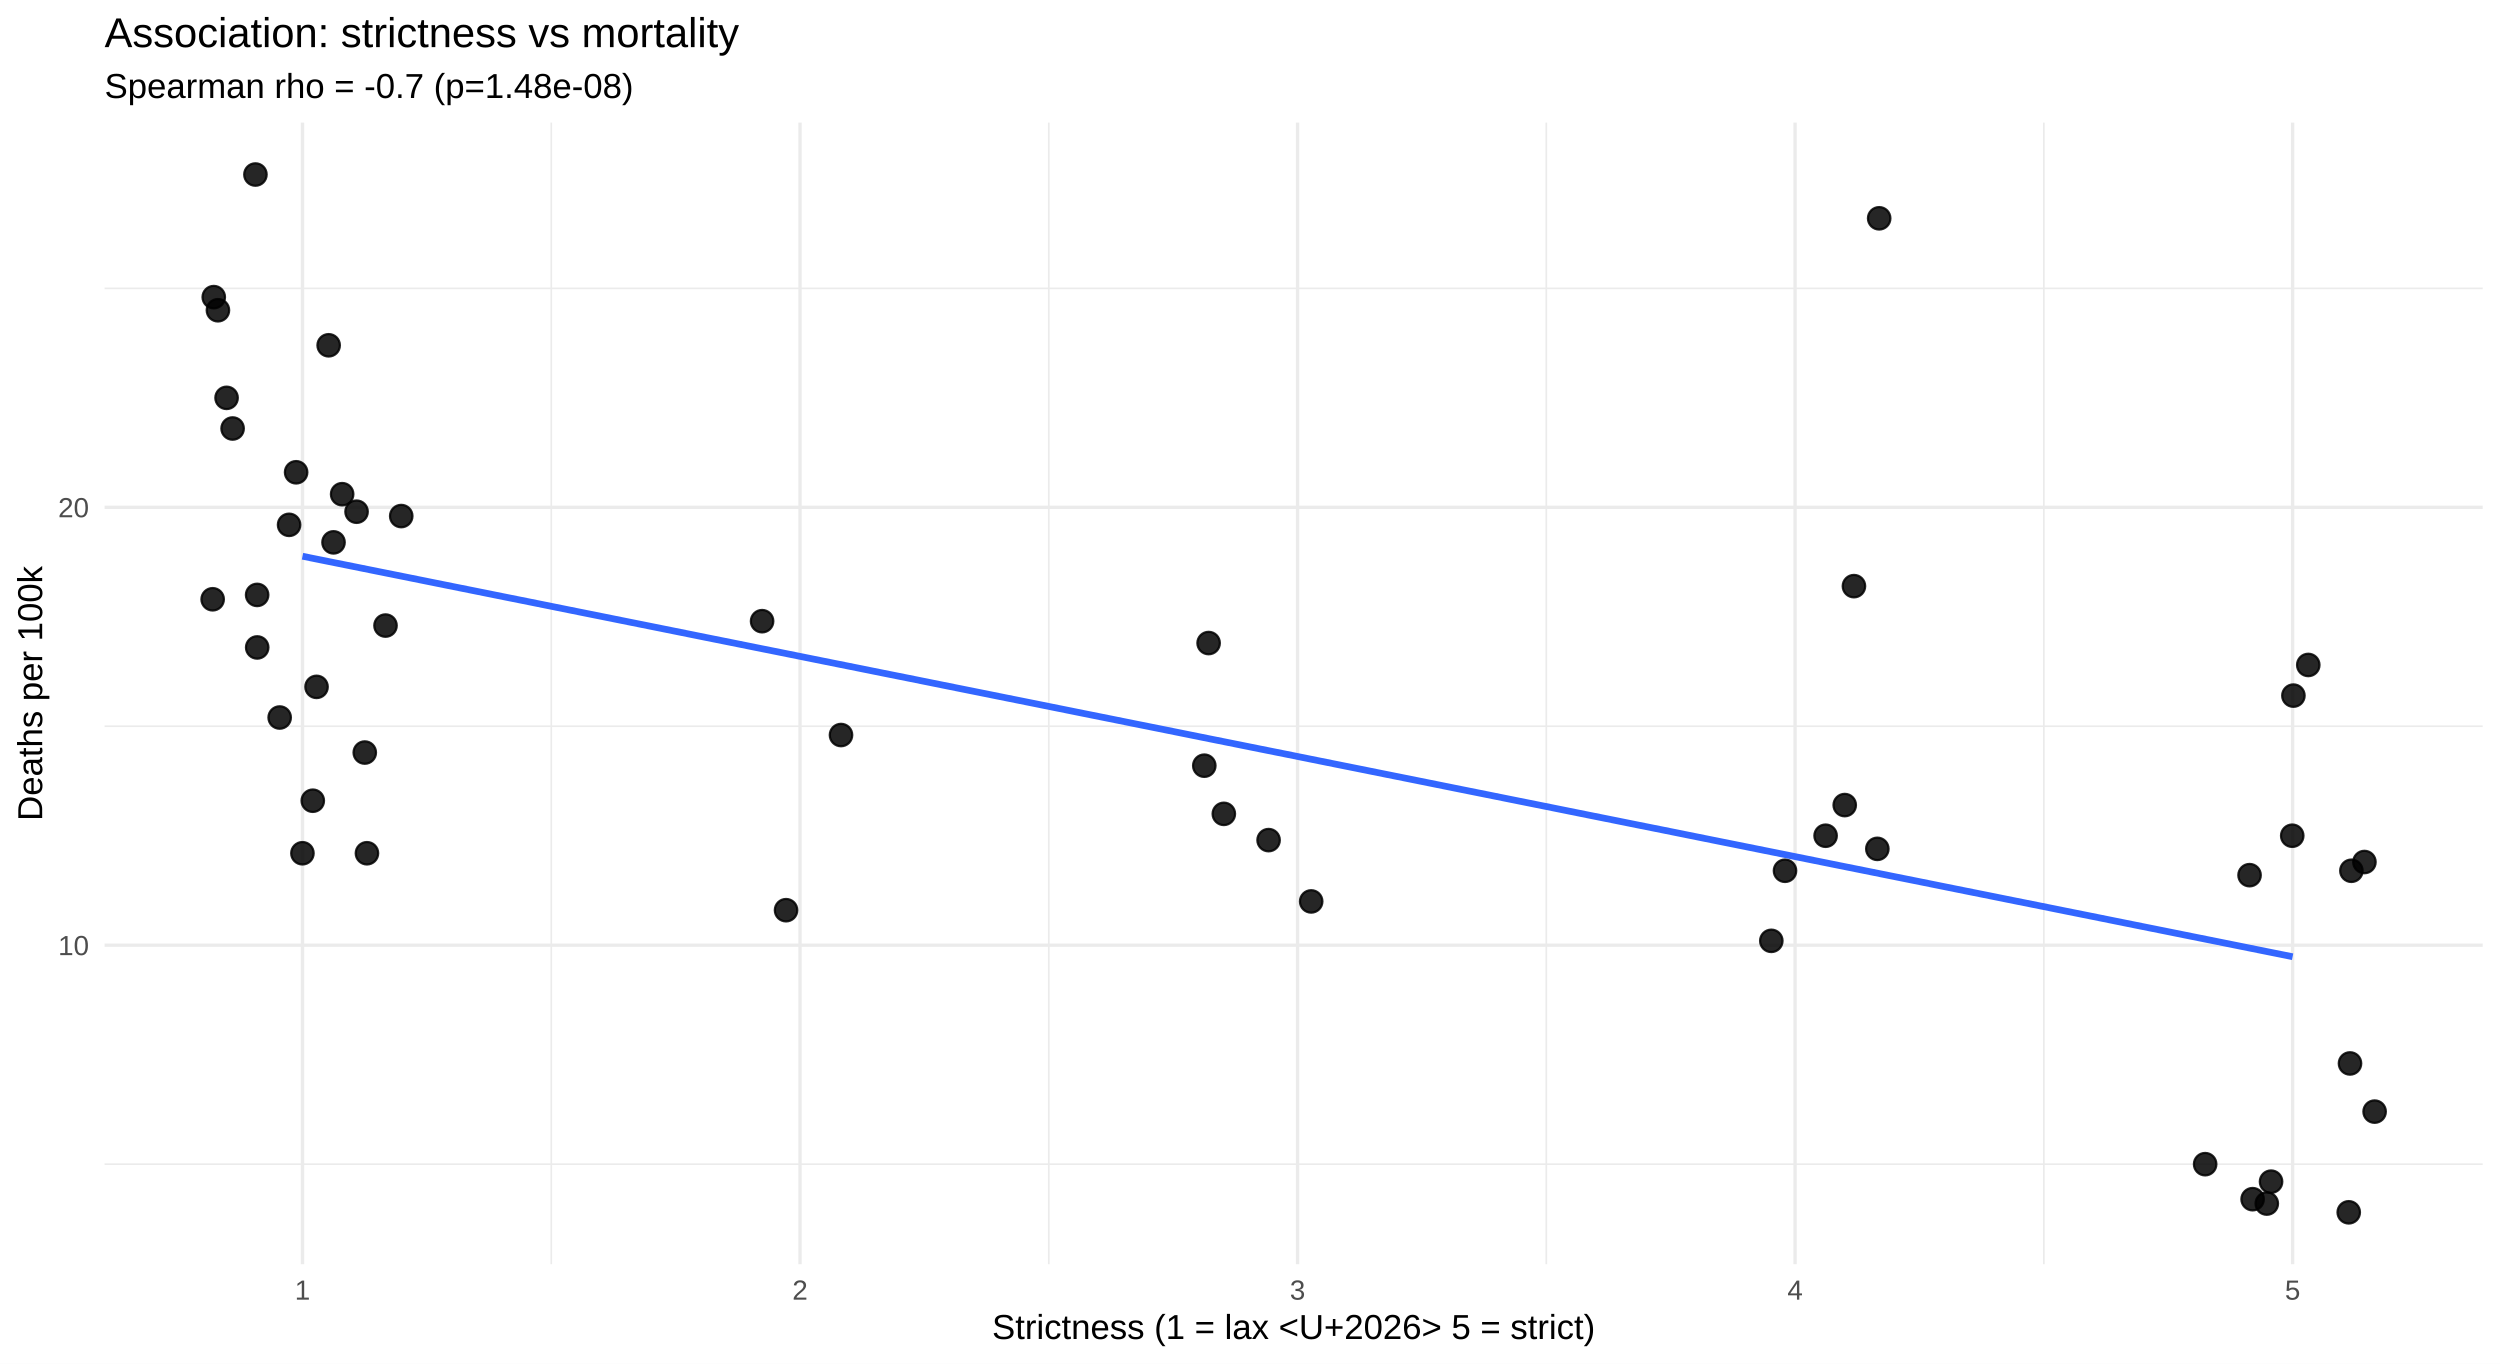
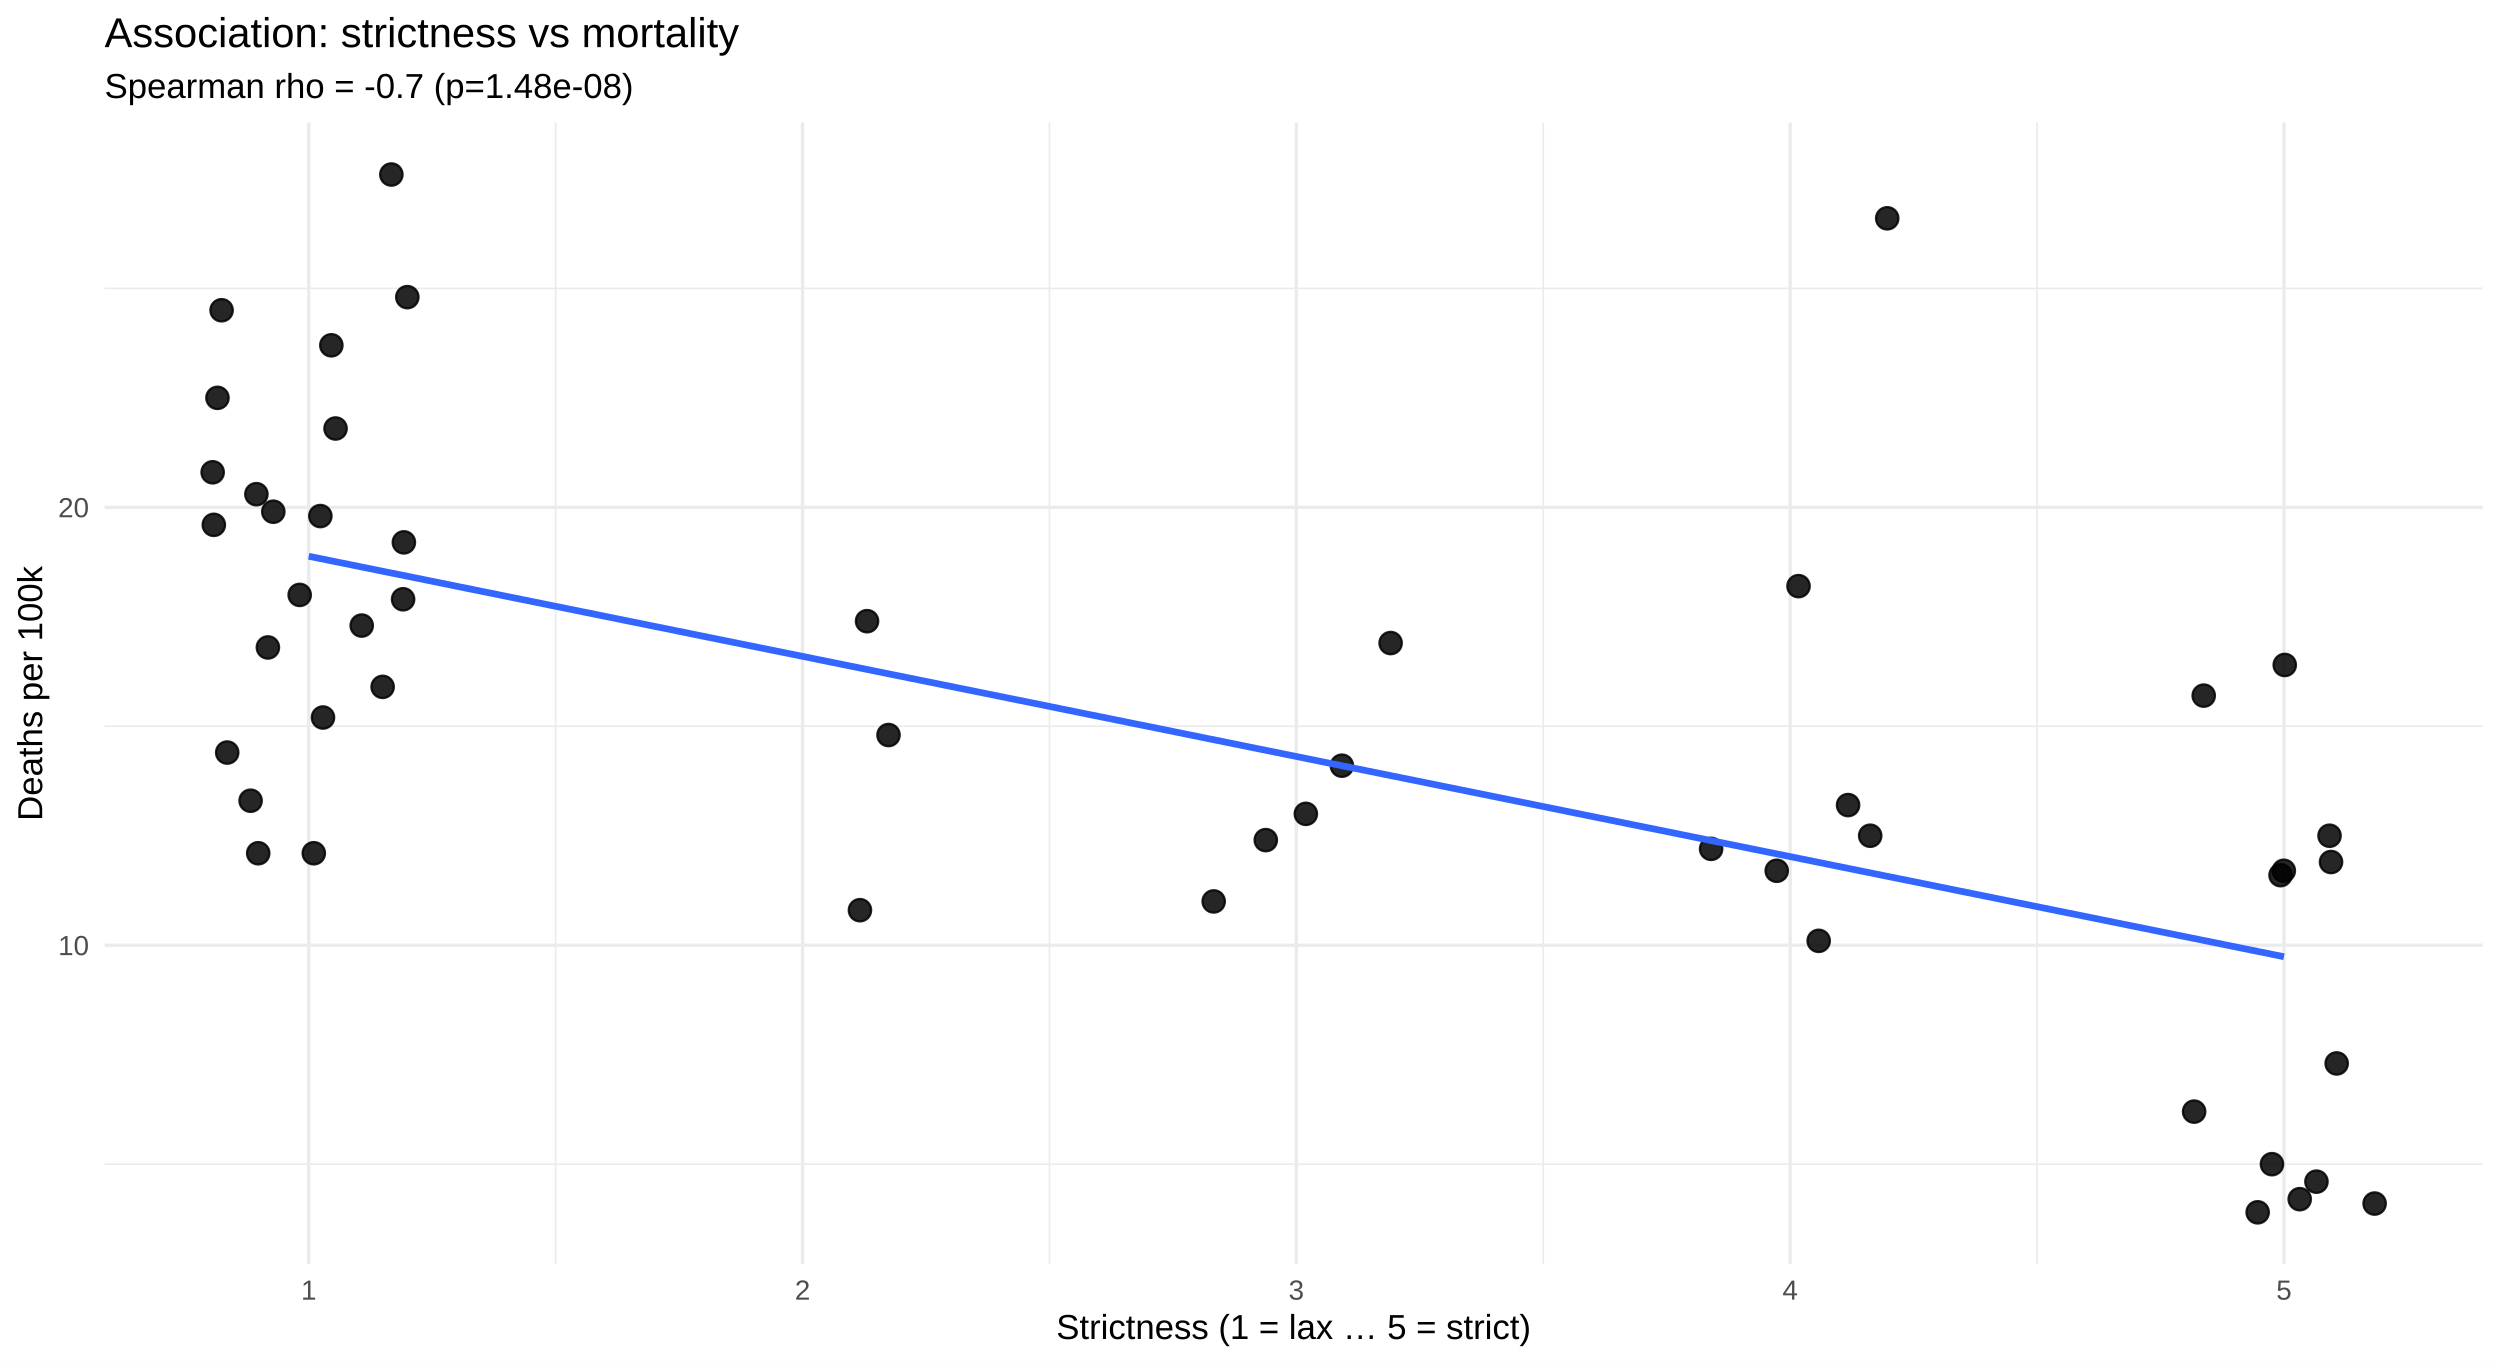
<svg xmlns="http://www.w3.org/2000/svg" width="792.00pt" height="432.00pt" viewBox="0 0 792.00 432.00">
  <g class="svglite">
    <defs>
      <style type="text/css">
    .svglite line, .svglite polyline, .svglite polygon, .svglite path, .svglite rect, .svglite circle {
      fill: none;
      stroke: #000000;
      stroke-linecap: round;
      stroke-linejoin: round;
      stroke-miterlimit: 10.00;
    }
    .svglite text {
      white-space: pre;
    }
    .svglite g.glyphgroup path {
      fill: inherit;
      stroke: none;
    }
  </style>
    </defs>
    <rect width="100%" height="100%" style="stroke: none; fill: #FFFFFF;" />
    <defs>
      <clipPath id="cpMC4wMHw3OTIuMDB8MC4wMHw0MzIuMDA=">
        <rect x="0.00" y="0.00" width="792.00" height="432.00" />
      </clipPath>
    </defs>
    <g clip-path="url(#cpMC4wMHw3OTIuMDB8MC4wMHw0MzIuMDA=)">
      <rect x="0.00" y="0.00" width="792.00" height="432.00" style="stroke-width: 1.07; stroke: none; fill: #FFFFFF;" />
    </g>
    <defs>
      <clipPath id="cpMzMuMTN8Nzg2LjUyfDM4Ljg1fDQwMC41MA==">
        <rect x="33.13" y="38.85" width="753.39" height="361.65" />
      </clipPath>
    </defs>
    <g clip-path="url(#cpMzMuMTN8Nzg2LjUyfDM4Ljg1fDQwMC41MA==)">
      <polyline points="33.13,368.81 786.52,368.81 " style="stroke-width: 0.53; stroke: #EBEBEB; stroke-linecap: butt;" />
      <polyline points="33.13,230.08 786.52,230.08 " style="stroke-width: 0.53; stroke: #EBEBEB; stroke-linecap: butt;" />
      <polyline points="33.13,91.36 786.52,91.36 " style="stroke-width: 0.53; stroke: #EBEBEB; stroke-linecap: butt;" />
-       <polyline points="174.64,400.50 174.64,38.85 " style="stroke-width: 0.53; stroke: #EBEBEB; stroke-linecap: butt;" />
-       <polyline points="332.26,400.50 332.26,38.85 " style="stroke-width: 0.53; stroke: #EBEBEB; stroke-linecap: butt;" />
-       <polyline points="489.87,400.50 489.87,38.85 " style="stroke-width: 0.53; stroke: #EBEBEB; stroke-linecap: butt;" />
-       <polyline points="647.49,400.50 647.49,38.85 " style="stroke-width: 0.53; stroke: #EBEBEB; stroke-linecap: butt;" />
+       <polyline points="176.03,400.50 176.03,38.85 " style="stroke-width: 0.53; stroke: #EBEBEB; stroke-linecap: butt;" />
+       <polyline points="332.47,400.50 332.47,38.85 " style="stroke-width: 0.53; stroke: #EBEBEB; stroke-linecap: butt;" />
+       <polyline points="488.90,400.50 488.90,38.85 " style="stroke-width: 0.53; stroke: #EBEBEB; stroke-linecap: butt;" />
+       <polyline points="645.34,400.50 645.34,38.85 " style="stroke-width: 0.53; stroke: #EBEBEB; stroke-linecap: butt;" />
      <polyline points="33.13,299.44 786.52,299.44 " style="stroke-width: 1.07; stroke: #EBEBEB; stroke-linecap: butt;" />
      <polyline points="33.13,160.72 786.52,160.72 " style="stroke-width: 1.07; stroke: #EBEBEB; stroke-linecap: butt;" />
-       <polyline points="95.83,400.50 95.83,38.85 " style="stroke-width: 1.07; stroke: #EBEBEB; stroke-linecap: butt;" />
-       <polyline points="253.45,400.50 253.45,38.85 " style="stroke-width: 1.07; stroke: #EBEBEB; stroke-linecap: butt;" />
-       <polyline points="411.07,400.50 411.07,38.85 " style="stroke-width: 1.07; stroke: #EBEBEB; stroke-linecap: butt;" />
-       <polyline points="568.68,400.50 568.68,38.85 " style="stroke-width: 1.07; stroke: #EBEBEB; stroke-linecap: butt;" />
-       <polyline points="726.30,400.50 726.30,38.85 " style="stroke-width: 1.07; stroke: #EBEBEB; stroke-linecap: butt;" />
-       <circle cx="67.72" cy="94.13" r="3.56" style="stroke-width: 0.71; stroke: #000000; stroke-opacity: 0.85; fill: #000000; fill-opacity: 0.85;" />
-       <circle cx="104.12" cy="109.39" r="3.56" style="stroke-width: 0.71; stroke: #000000; stroke-opacity: 0.85; fill: #000000; fill-opacity: 0.85;" />
-       <circle cx="93.81" cy="149.62" r="3.56" style="stroke-width: 0.71; stroke: #000000; stroke-opacity: 0.85; fill: #000000; fill-opacity: 0.85;" />
-       <circle cx="67.37" cy="189.85" r="3.56" style="stroke-width: 0.71; stroke: #000000; stroke-opacity: 0.85; fill: #000000; fill-opacity: 0.85;" />
-       <circle cx="744.48" cy="336.90" r="3.56" style="stroke-width: 0.71; stroke: #000000; stroke-opacity: 0.85; fill: #000000; fill-opacity: 0.85;" />
-       <circle cx="731.26" cy="210.66" r="3.56" style="stroke-width: 0.71; stroke: #000000; stroke-opacity: 0.85; fill: #000000; fill-opacity: 0.85;" />
-       <circle cx="752.28" cy="352.16" r="3.56" style="stroke-width: 0.71; stroke: #000000; stroke-opacity: 0.85; fill: #000000; fill-opacity: 0.85;" />
-       <circle cx="749.05" cy="273.09" r="3.56" style="stroke-width: 0.71; stroke: #000000; stroke-opacity: 0.85; fill: #000000; fill-opacity: 0.85;" />
-       <circle cx="381.52" cy="242.57" r="3.56" style="stroke-width: 0.71; stroke: #000000; stroke-opacity: 0.85; fill: #000000; fill-opacity: 0.85;" />
-       <circle cx="81.46" cy="188.47" r="3.56" style="stroke-width: 0.71; stroke: #000000; stroke-opacity: 0.85; fill: #000000; fill-opacity: 0.85;" />
-       <circle cx="744.08" cy="384.06" r="3.56" style="stroke-width: 0.71; stroke: #000000; stroke-opacity: 0.85; fill: #000000; fill-opacity: 0.85;" />
-       <circle cx="116.25" cy="270.31" r="3.56" style="stroke-width: 0.71; stroke: #000000; stroke-opacity: 0.85; fill: #000000; fill-opacity: 0.85;" />
-       <circle cx="81.48" cy="205.11" r="3.56" style="stroke-width: 0.71; stroke: #000000; stroke-opacity: 0.85; fill: #000000; fill-opacity: 0.85;" />
-       <circle cx="726.18" cy="264.76" r="3.56" style="stroke-width: 0.71; stroke: #000000; stroke-opacity: 0.85; fill: #000000; fill-opacity: 0.85;" />
-       <circle cx="241.43" cy="196.79" r="3.56" style="stroke-width: 0.71; stroke: #000000; stroke-opacity: 0.85; fill: #000000; fill-opacity: 0.85;" />
-       <circle cx="88.60" cy="227.31" r="3.56" style="stroke-width: 0.71; stroke: #000000; stroke-opacity: 0.85; fill: #000000; fill-opacity: 0.85;" />
-       <circle cx="105.66" cy="171.82" r="3.56" style="stroke-width: 0.71; stroke: #000000; stroke-opacity: 0.85; fill: #000000; fill-opacity: 0.85;" />
-       <circle cx="71.78" cy="126.04" r="3.56" style="stroke-width: 0.71; stroke: #000000; stroke-opacity: 0.85; fill: #000000; fill-opacity: 0.85;" />
-       <circle cx="718.12" cy="381.29" r="3.56" style="stroke-width: 0.71; stroke: #000000; stroke-opacity: 0.85; fill: #000000; fill-opacity: 0.85;" />
-       <circle cx="712.66" cy="277.25" r="3.56" style="stroke-width: 0.71; stroke: #000000; stroke-opacity: 0.85; fill: #000000; fill-opacity: 0.85;" />
-       <circle cx="387.71" cy="257.83" r="3.56" style="stroke-width: 0.71; stroke: #000000; stroke-opacity: 0.85; fill: #000000; fill-opacity: 0.85;" />
-       <circle cx="594.74" cy="268.92" r="3.56" style="stroke-width: 0.71; stroke: #000000; stroke-opacity: 0.85; fill: #000000; fill-opacity: 0.85;" />
-       <circle cx="561.15" cy="298.06" r="3.56" style="stroke-width: 0.71; stroke: #000000; stroke-opacity: 0.85; fill: #000000; fill-opacity: 0.85;" />
-       <circle cx="112.96" cy="162.11" r="3.56" style="stroke-width: 0.71; stroke: #000000; stroke-opacity: 0.85; fill: #000000; fill-opacity: 0.85;" />
-       <circle cx="80.92" cy="55.29" r="3.56" style="stroke-width: 0.71; stroke: #000000; stroke-opacity: 0.85; fill: #000000; fill-opacity: 0.85;" />
-       <circle cx="73.69" cy="135.75" r="3.56" style="stroke-width: 0.71; stroke: #000000; stroke-opacity: 0.85; fill: #000000; fill-opacity: 0.85;" />
-       <circle cx="382.89" cy="203.72" r="3.56" style="stroke-width: 0.71; stroke: #000000; stroke-opacity: 0.85; fill: #000000; fill-opacity: 0.85;" />
-       <circle cx="95.81" cy="270.31" r="3.56" style="stroke-width: 0.71; stroke: #000000; stroke-opacity: 0.85; fill: #000000; fill-opacity: 0.85;" />
-       <circle cx="415.38" cy="285.57" r="3.56" style="stroke-width: 0.71; stroke: #000000; stroke-opacity: 0.85; fill: #000000; fill-opacity: 0.85;" />
-       <circle cx="249.02" cy="288.35" r="3.56" style="stroke-width: 0.71; stroke: #000000; stroke-opacity: 0.85; fill: #000000; fill-opacity: 0.85;" />
-       <circle cx="713.63" cy="379.90" r="3.56" style="stroke-width: 0.71; stroke: #000000; stroke-opacity: 0.85; fill: #000000; fill-opacity: 0.85;" />
-       <circle cx="595.32" cy="69.16" r="3.56" style="stroke-width: 0.71; stroke: #000000; stroke-opacity: 0.85; fill: #000000; fill-opacity: 0.85;" />
-       <circle cx="587.33" cy="185.69" r="3.56" style="stroke-width: 0.71; stroke: #000000; stroke-opacity: 0.85; fill: #000000; fill-opacity: 0.85;" />
-       <circle cx="719.47" cy="374.35" r="3.56" style="stroke-width: 0.71; stroke: #000000; stroke-opacity: 0.85; fill: #000000; fill-opacity: 0.85;" />
-       <circle cx="266.43" cy="232.86" r="3.56" style="stroke-width: 0.71; stroke: #000000; stroke-opacity: 0.85; fill: #000000; fill-opacity: 0.85;" />
-       <circle cx="91.58" cy="166.27" r="3.56" style="stroke-width: 0.71; stroke: #000000; stroke-opacity: 0.85; fill: #000000; fill-opacity: 0.85;" />
-       <circle cx="726.55" cy="220.37" r="3.56" style="stroke-width: 0.71; stroke: #000000; stroke-opacity: 0.85; fill: #000000; fill-opacity: 0.85;" />
-       <circle cx="578.35" cy="264.76" r="3.56" style="stroke-width: 0.71; stroke: #000000; stroke-opacity: 0.85; fill: #000000; fill-opacity: 0.85;" />
-       <circle cx="698.59" cy="368.81" r="3.56" style="stroke-width: 0.71; stroke: #000000; stroke-opacity: 0.85; fill: #000000; fill-opacity: 0.85;" />
-       <circle cx="127.11" cy="163.49" r="3.56" style="stroke-width: 0.71; stroke: #000000; stroke-opacity: 0.85; fill: #000000; fill-opacity: 0.85;" />
-       <circle cx="122.13" cy="198.18" r="3.56" style="stroke-width: 0.71; stroke: #000000; stroke-opacity: 0.85; fill: #000000; fill-opacity: 0.85;" />
-       <circle cx="108.39" cy="156.56" r="3.56" style="stroke-width: 0.71; stroke: #000000; stroke-opacity: 0.85; fill: #000000; fill-opacity: 0.85;" />
-       <circle cx="115.56" cy="238.41" r="3.56" style="stroke-width: 0.71; stroke: #000000; stroke-opacity: 0.85; fill: #000000; fill-opacity: 0.85;" />
-       <circle cx="99.09" cy="253.67" r="3.56" style="stroke-width: 0.71; stroke: #000000; stroke-opacity: 0.85; fill: #000000; fill-opacity: 0.85;" />
-       <circle cx="584.41" cy="255.05" r="3.56" style="stroke-width: 0.71; stroke: #000000; stroke-opacity: 0.85; fill: #000000; fill-opacity: 0.85;" />
-       <circle cx="565.49" cy="275.86" r="3.56" style="stroke-width: 0.71; stroke: #000000; stroke-opacity: 0.85; fill: #000000; fill-opacity: 0.85;" />
-       <circle cx="744.92" cy="275.86" r="3.56" style="stroke-width: 0.71; stroke: #000000; stroke-opacity: 0.85; fill: #000000; fill-opacity: 0.85;" />
-       <circle cx="401.89" cy="266.15" r="3.56" style="stroke-width: 0.71; stroke: #000000; stroke-opacity: 0.85; fill: #000000; fill-opacity: 0.85;" />
-       <circle cx="100.28" cy="217.60" r="3.56" style="stroke-width: 0.71; stroke: #000000; stroke-opacity: 0.85; fill: #000000; fill-opacity: 0.85;" />
-       <circle cx="69.04" cy="98.29" r="3.56" style="stroke-width: 0.71; stroke: #000000; stroke-opacity: 0.85; fill: #000000; fill-opacity: 0.85;" />
-       <polyline points="95.83,176.22 103.81,177.83 111.79,179.43 119.77,181.04 127.75,182.64 135.73,184.25 143.71,185.86 151.69,187.46 159.67,189.07 167.66,190.67 175.64,192.28 183.62,193.89 191.60,195.49 199.58,197.10 207.56,198.70 215.54,200.31 223.52,201.92 231.50,203.52 239.48,205.13 247.46,206.73 255.44,208.34 263.42,209.95 271.40,211.55 279.38,213.16 287.37,214.76 295.35,216.37 303.33,217.98 311.31,219.58 319.29,221.19 327.27,222.79 335.25,224.40 343.23,226.01 351.21,227.61 359.19,229.22 367.17,230.82 375.15,232.43 383.13,234.04 391.11,235.64 399.09,237.25 407.08,238.85 415.06,240.46 423.04,242.07 431.02,243.67 439.00,245.28 446.98,246.88 454.96,248.49 462.94,250.10 470.92,251.70 478.90,253.31 486.88,254.91 494.86,256.52 502.84,258.13 510.82,259.73 518.80,261.34 526.79,262.94 534.77,264.55 542.75,266.16 550.73,267.76 558.71,269.37 566.69,270.97 574.67,272.58 582.65,274.19 590.63,275.79 598.61,277.40 606.59,279.00 614.57,280.61 622.55,282.22 630.53,283.82 638.51,285.43 646.50,287.03 654.48,288.64 662.46,290.24 670.44,291.85 678.42,293.46 686.40,295.06 694.38,296.67 702.36,298.27 710.34,299.88 718.32,301.49 726.30,303.09 " style="stroke-width: 2.13; stroke: #3366FF; stroke-linecap: butt;" />
+       <polyline points="97.81,400.50 97.81,38.85 " style="stroke-width: 1.07; stroke: #EBEBEB; stroke-linecap: butt;" />
+       <polyline points="254.25,400.50 254.25,38.85 " style="stroke-width: 1.07; stroke: #EBEBEB; stroke-linecap: butt;" />
+       <polyline points="410.68,400.50 410.68,38.85 " style="stroke-width: 1.07; stroke: #EBEBEB; stroke-linecap: butt;" />
+       <polyline points="567.12,400.50 567.12,38.85 " style="stroke-width: 1.07; stroke: #EBEBEB; stroke-linecap: butt;" />
+       <polyline points="723.56,400.50 723.56,38.85 " style="stroke-width: 1.07; stroke: #EBEBEB; stroke-linecap: butt;" />
+       <circle cx="129.04" cy="94.13" r="3.56" style="stroke-width: 0.71; stroke: #000000; stroke-opacity: 0.85; fill: #000000; fill-opacity: 0.85;" />
+       <circle cx="104.97" cy="109.39" r="3.56" style="stroke-width: 0.71; stroke: #000000; stroke-opacity: 0.85; fill: #000000; fill-opacity: 0.85;" />
+       <circle cx="67.37" cy="149.62" r="3.56" style="stroke-width: 0.71; stroke: #000000; stroke-opacity: 0.85; fill: #000000; fill-opacity: 0.85;" />
+       <circle cx="127.70" cy="189.85" r="3.56" style="stroke-width: 0.71; stroke: #000000; stroke-opacity: 0.85; fill: #000000; fill-opacity: 0.85;" />
+       <circle cx="740.26" cy="336.90" r="3.56" style="stroke-width: 0.71; stroke: #000000; stroke-opacity: 0.85; fill: #000000; fill-opacity: 0.85;" />
+       <circle cx="723.81" cy="210.66" r="3.56" style="stroke-width: 0.71; stroke: #000000; stroke-opacity: 0.85; fill: #000000; fill-opacity: 0.85;" />
+       <circle cx="695.10" cy="352.16" r="3.56" style="stroke-width: 0.71; stroke: #000000; stroke-opacity: 0.85; fill: #000000; fill-opacity: 0.85;" />
+       <circle cx="738.47" cy="273.09" r="3.56" style="stroke-width: 0.71; stroke: #000000; stroke-opacity: 0.85; fill: #000000; fill-opacity: 0.85;" />
+       <circle cx="425.11" cy="242.57" r="3.56" style="stroke-width: 0.71; stroke: #000000; stroke-opacity: 0.85; fill: #000000; fill-opacity: 0.85;" />
+       <circle cx="94.94" cy="188.47" r="3.56" style="stroke-width: 0.71; stroke: #000000; stroke-opacity: 0.85; fill: #000000; fill-opacity: 0.85;" />
+       <circle cx="715.23" cy="384.06" r="3.56" style="stroke-width: 0.71; stroke: #000000; stroke-opacity: 0.85; fill: #000000; fill-opacity: 0.85;" />
+       <circle cx="99.41" cy="270.31" r="3.56" style="stroke-width: 0.71; stroke: #000000; stroke-opacity: 0.85; fill: #000000; fill-opacity: 0.85;" />
+       <circle cx="84.87" cy="205.11" r="3.56" style="stroke-width: 0.71; stroke: #000000; stroke-opacity: 0.85; fill: #000000; fill-opacity: 0.85;" />
+       <circle cx="738.00" cy="264.76" r="3.56" style="stroke-width: 0.71; stroke: #000000; stroke-opacity: 0.85; fill: #000000; fill-opacity: 0.85;" />
+       <circle cx="274.68" cy="196.79" r="3.56" style="stroke-width: 0.71; stroke: #000000; stroke-opacity: 0.85; fill: #000000; fill-opacity: 0.85;" />
+       <circle cx="102.32" cy="227.31" r="3.56" style="stroke-width: 0.71; stroke: #000000; stroke-opacity: 0.85; fill: #000000; fill-opacity: 0.85;" />
+       <circle cx="127.95" cy="171.82" r="3.56" style="stroke-width: 0.71; stroke: #000000; stroke-opacity: 0.85; fill: #000000; fill-opacity: 0.85;" />
+       <circle cx="68.89" cy="126.04" r="3.56" style="stroke-width: 0.71; stroke: #000000; stroke-opacity: 0.85; fill: #000000; fill-opacity: 0.85;" />
+       <circle cx="752.28" cy="381.29" r="3.56" style="stroke-width: 0.71; stroke: #000000; stroke-opacity: 0.85; fill: #000000; fill-opacity: 0.85;" />
+       <circle cx="722.48" cy="277.25" r="3.56" style="stroke-width: 0.71; stroke: #000000; stroke-opacity: 0.85; fill: #000000; fill-opacity: 0.85;" />
+       <circle cx="413.69" cy="257.83" r="3.56" style="stroke-width: 0.71; stroke: #000000; stroke-opacity: 0.85; fill: #000000; fill-opacity: 0.85;" />
+       <circle cx="542.08" cy="268.92" r="3.56" style="stroke-width: 0.71; stroke: #000000; stroke-opacity: 0.85; fill: #000000; fill-opacity: 0.85;" />
+       <circle cx="576.16" cy="298.06" r="3.56" style="stroke-width: 0.71; stroke: #000000; stroke-opacity: 0.85; fill: #000000; fill-opacity: 0.85;" />
+       <circle cx="86.58" cy="162.11" r="3.56" style="stroke-width: 0.71; stroke: #000000; stroke-opacity: 0.85; fill: #000000; fill-opacity: 0.85;" />
+       <circle cx="123.98" cy="55.29" r="3.56" style="stroke-width: 0.71; stroke: #000000; stroke-opacity: 0.85; fill: #000000; fill-opacity: 0.85;" />
+       <circle cx="106.30" cy="135.75" r="3.56" style="stroke-width: 0.71; stroke: #000000; stroke-opacity: 0.85; fill: #000000; fill-opacity: 0.85;" />
+       <circle cx="440.55" cy="203.72" r="3.56" style="stroke-width: 0.71; stroke: #000000; stroke-opacity: 0.85; fill: #000000; fill-opacity: 0.85;" />
+       <circle cx="81.80" cy="270.31" r="3.56" style="stroke-width: 0.71; stroke: #000000; stroke-opacity: 0.85; fill: #000000; fill-opacity: 0.85;" />
+       <circle cx="384.50" cy="285.57" r="3.56" style="stroke-width: 0.71; stroke: #000000; stroke-opacity: 0.85; fill: #000000; fill-opacity: 0.85;" />
+       <circle cx="272.43" cy="288.35" r="3.56" style="stroke-width: 0.71; stroke: #000000; stroke-opacity: 0.85; fill: #000000; fill-opacity: 0.85;" />
+       <circle cx="728.55" cy="379.90" r="3.56" style="stroke-width: 0.71; stroke: #000000; stroke-opacity: 0.85; fill: #000000; fill-opacity: 0.85;" />
+       <circle cx="597.87" cy="69.16" r="3.56" style="stroke-width: 0.71; stroke: #000000; stroke-opacity: 0.85; fill: #000000; fill-opacity: 0.85;" />
+       <circle cx="569.77" cy="185.69" r="3.56" style="stroke-width: 0.71; stroke: #000000; stroke-opacity: 0.85; fill: #000000; fill-opacity: 0.85;" />
+       <circle cx="733.85" cy="374.35" r="3.56" style="stroke-width: 0.71; stroke: #000000; stroke-opacity: 0.85; fill: #000000; fill-opacity: 0.85;" />
+       <circle cx="281.48" cy="232.86" r="3.56" style="stroke-width: 0.71; stroke: #000000; stroke-opacity: 0.85; fill: #000000; fill-opacity: 0.85;" />
+       <circle cx="67.74" cy="166.27" r="3.56" style="stroke-width: 0.71; stroke: #000000; stroke-opacity: 0.85; fill: #000000; fill-opacity: 0.85;" />
+       <circle cx="698.14" cy="220.37" r="3.56" style="stroke-width: 0.71; stroke: #000000; stroke-opacity: 0.85; fill: #000000; fill-opacity: 0.85;" />
+       <circle cx="592.48" cy="264.76" r="3.56" style="stroke-width: 0.71; stroke: #000000; stroke-opacity: 0.85; fill: #000000; fill-opacity: 0.85;" />
+       <circle cx="719.76" cy="368.81" r="3.56" style="stroke-width: 0.71; stroke: #000000; stroke-opacity: 0.85; fill: #000000; fill-opacity: 0.85;" />
+       <circle cx="101.49" cy="163.49" r="3.56" style="stroke-width: 0.71; stroke: #000000; stroke-opacity: 0.85; fill: #000000; fill-opacity: 0.85;" />
+       <circle cx="114.59" cy="198.18" r="3.56" style="stroke-width: 0.71; stroke: #000000; stroke-opacity: 0.85; fill: #000000; fill-opacity: 0.85;" />
+       <circle cx="81.22" cy="156.56" r="3.56" style="stroke-width: 0.71; stroke: #000000; stroke-opacity: 0.85; fill: #000000; fill-opacity: 0.85;" />
+       <circle cx="71.98" cy="238.41" r="3.56" style="stroke-width: 0.71; stroke: #000000; stroke-opacity: 0.85; fill: #000000; fill-opacity: 0.85;" />
+       <circle cx="79.39" cy="253.67" r="3.56" style="stroke-width: 0.71; stroke: #000000; stroke-opacity: 0.85; fill: #000000; fill-opacity: 0.85;" />
+       <circle cx="585.47" cy="255.05" r="3.56" style="stroke-width: 0.71; stroke: #000000; stroke-opacity: 0.85; fill: #000000; fill-opacity: 0.85;" />
+       <circle cx="562.87" cy="275.86" r="3.56" style="stroke-width: 0.71; stroke: #000000; stroke-opacity: 0.85; fill: #000000; fill-opacity: 0.85;" />
+       <circle cx="723.51" cy="275.86" r="3.56" style="stroke-width: 0.71; stroke: #000000; stroke-opacity: 0.85; fill: #000000; fill-opacity: 0.85;" />
+       <circle cx="401.00" cy="266.15" r="3.56" style="stroke-width: 0.71; stroke: #000000; stroke-opacity: 0.85; fill: #000000; fill-opacity: 0.85;" />
+       <circle cx="121.22" cy="217.60" r="3.56" style="stroke-width: 0.71; stroke: #000000; stroke-opacity: 0.85; fill: #000000; fill-opacity: 0.85;" />
+       <circle cx="70.20" cy="98.29" r="3.56" style="stroke-width: 0.71; stroke: #000000; stroke-opacity: 0.85; fill: #000000; fill-opacity: 0.85;" />
+       <polyline points="97.81,176.22 105.73,177.83 113.65,179.43 121.57,181.04 129.49,182.64 137.41,184.25 145.33,185.86 153.25,187.46 161.18,189.07 169.10,190.67 177.02,192.28 184.94,193.89 192.86,195.49 200.78,197.10 208.70,198.70 216.62,200.31 224.54,201.92 232.46,203.52 240.38,205.13 248.31,206.73 256.23,208.34 264.15,209.95 272.07,211.55 279.99,213.16 287.91,214.76 295.83,216.37 303.75,217.98 311.67,219.58 319.59,221.19 327.51,222.79 335.44,224.40 343.36,226.01 351.28,227.61 359.20,229.22 367.12,230.82 375.04,232.43 382.96,234.04 390.88,235.64 398.80,237.25 406.72,238.85 414.64,240.46 422.57,242.07 430.49,243.67 438.41,245.28 446.33,246.88 454.25,248.49 462.17,250.10 470.09,251.70 478.01,253.31 485.93,254.91 493.85,256.52 501.77,258.13 509.70,259.73 517.62,261.34 525.54,262.94 533.46,264.55 541.38,266.16 549.30,267.76 557.22,269.37 565.14,270.97 573.06,272.58 580.98,274.19 588.90,275.79 596.82,277.40 604.75,279.00 612.67,280.61 620.59,282.22 628.51,283.82 636.43,285.43 644.35,287.03 652.27,288.64 660.19,290.24 668.11,291.85 676.03,293.46 683.95,295.06 691.88,296.67 699.80,298.27 707.72,299.88 715.64,301.49 723.56,303.09 " style="stroke-width: 2.13; stroke: #3366FF; stroke-linecap: butt;" />
    </g>
    <g clip-path="url(#cpMC4wMHw3OTIuMDB8MC4wMHw0MzIuMDA=)">
      <text x="28.20" y="302.59" text-anchor="end" style="font-size: 8.80px;fill: #4D4D4D; font-family: &quot;Arial&quot;;" textLength="9.78px" lengthAdjust="spacingAndGlyphs">10</text>
      <text x="28.20" y="163.87" text-anchor="end" style="font-size: 8.80px;fill: #4D4D4D; font-family: &quot;Arial&quot;;" textLength="9.78px" lengthAdjust="spacingAndGlyphs">20</text>
-       <text x="95.83" y="411.74" text-anchor="middle" style="font-size: 8.80px;fill: #4D4D4D; font-family: &quot;Arial&quot;;" textLength="4.89px" lengthAdjust="spacingAndGlyphs">1</text>
-       <text x="253.45" y="411.74" text-anchor="middle" style="font-size: 8.80px;fill: #4D4D4D; font-family: &quot;Arial&quot;;" textLength="4.89px" lengthAdjust="spacingAndGlyphs">2</text>
-       <text x="411.07" y="411.74" text-anchor="middle" style="font-size: 8.80px;fill: #4D4D4D; font-family: &quot;Arial&quot;;" textLength="4.89px" lengthAdjust="spacingAndGlyphs">3</text>
-       <text x="568.68" y="411.74" text-anchor="middle" style="font-size: 8.80px;fill: #4D4D4D; font-family: &quot;Arial&quot;;" textLength="4.89px" lengthAdjust="spacingAndGlyphs">4</text>
-       <text x="726.30" y="411.74" text-anchor="middle" style="font-size: 8.80px;fill: #4D4D4D; font-family: &quot;Arial&quot;;" textLength="4.89px" lengthAdjust="spacingAndGlyphs">5</text>
-       <text x="409.82" y="424.20" text-anchor="middle" style="font-size: 11.00px; font-family: &quot;Arial&quot;;" textLength="191.14px" lengthAdjust="spacingAndGlyphs">Strictness (1 = lax &lt;U+2026&gt; 5 = strict)</text>
+       <text x="97.81" y="411.74" text-anchor="middle" style="font-size: 8.80px;fill: #4D4D4D; font-family: &quot;Arial&quot;;" textLength="4.89px" lengthAdjust="spacingAndGlyphs">1</text>
+       <text x="254.25" y="411.74" text-anchor="middle" style="font-size: 8.80px;fill: #4D4D4D; font-family: &quot;Arial&quot;;" textLength="4.89px" lengthAdjust="spacingAndGlyphs">2</text>
+       <text x="410.68" y="411.74" text-anchor="middle" style="font-size: 8.80px;fill: #4D4D4D; font-family: &quot;Arial&quot;;" textLength="4.89px" lengthAdjust="spacingAndGlyphs">3</text>
+       <text x="567.12" y="411.74" text-anchor="middle" style="font-size: 8.80px;fill: #4D4D4D; font-family: &quot;Arial&quot;;" textLength="4.89px" lengthAdjust="spacingAndGlyphs">4</text>
+       <text x="723.56" y="411.74" text-anchor="middle" style="font-size: 8.80px;fill: #4D4D4D; font-family: &quot;Arial&quot;;" textLength="4.89px" lengthAdjust="spacingAndGlyphs">5</text>
+       <text x="409.82" y="424.20" text-anchor="middle" style="font-size: 11.00px; font-family: &quot;Arial&quot;;" textLength="150.44px" lengthAdjust="spacingAndGlyphs">Strictness (1 = lax … 5 = strict)</text>
      <text transform="translate(13.36,219.68) rotate(-90)" text-anchor="middle" style="font-size: 11.00px; font-family: &quot;Arial&quot;;" textLength="80.78px" lengthAdjust="spacingAndGlyphs">Deaths per 100k</text>
      <text x="33.13" y="31.05" style="font-size: 11.00px; font-family: &quot;Arial&quot;;" textLength="167.66px" lengthAdjust="spacingAndGlyphs">Spearman rho = -0.7 (p=1.48e-08)</text>
      <text x="33.13" y="14.93" style="font-size: 13.20px; font-family: &quot;Arial&quot;;" textLength="200.72px" lengthAdjust="spacingAndGlyphs">Association: strictness vs mortality</text>
    </g>
  </g>
</svg>
